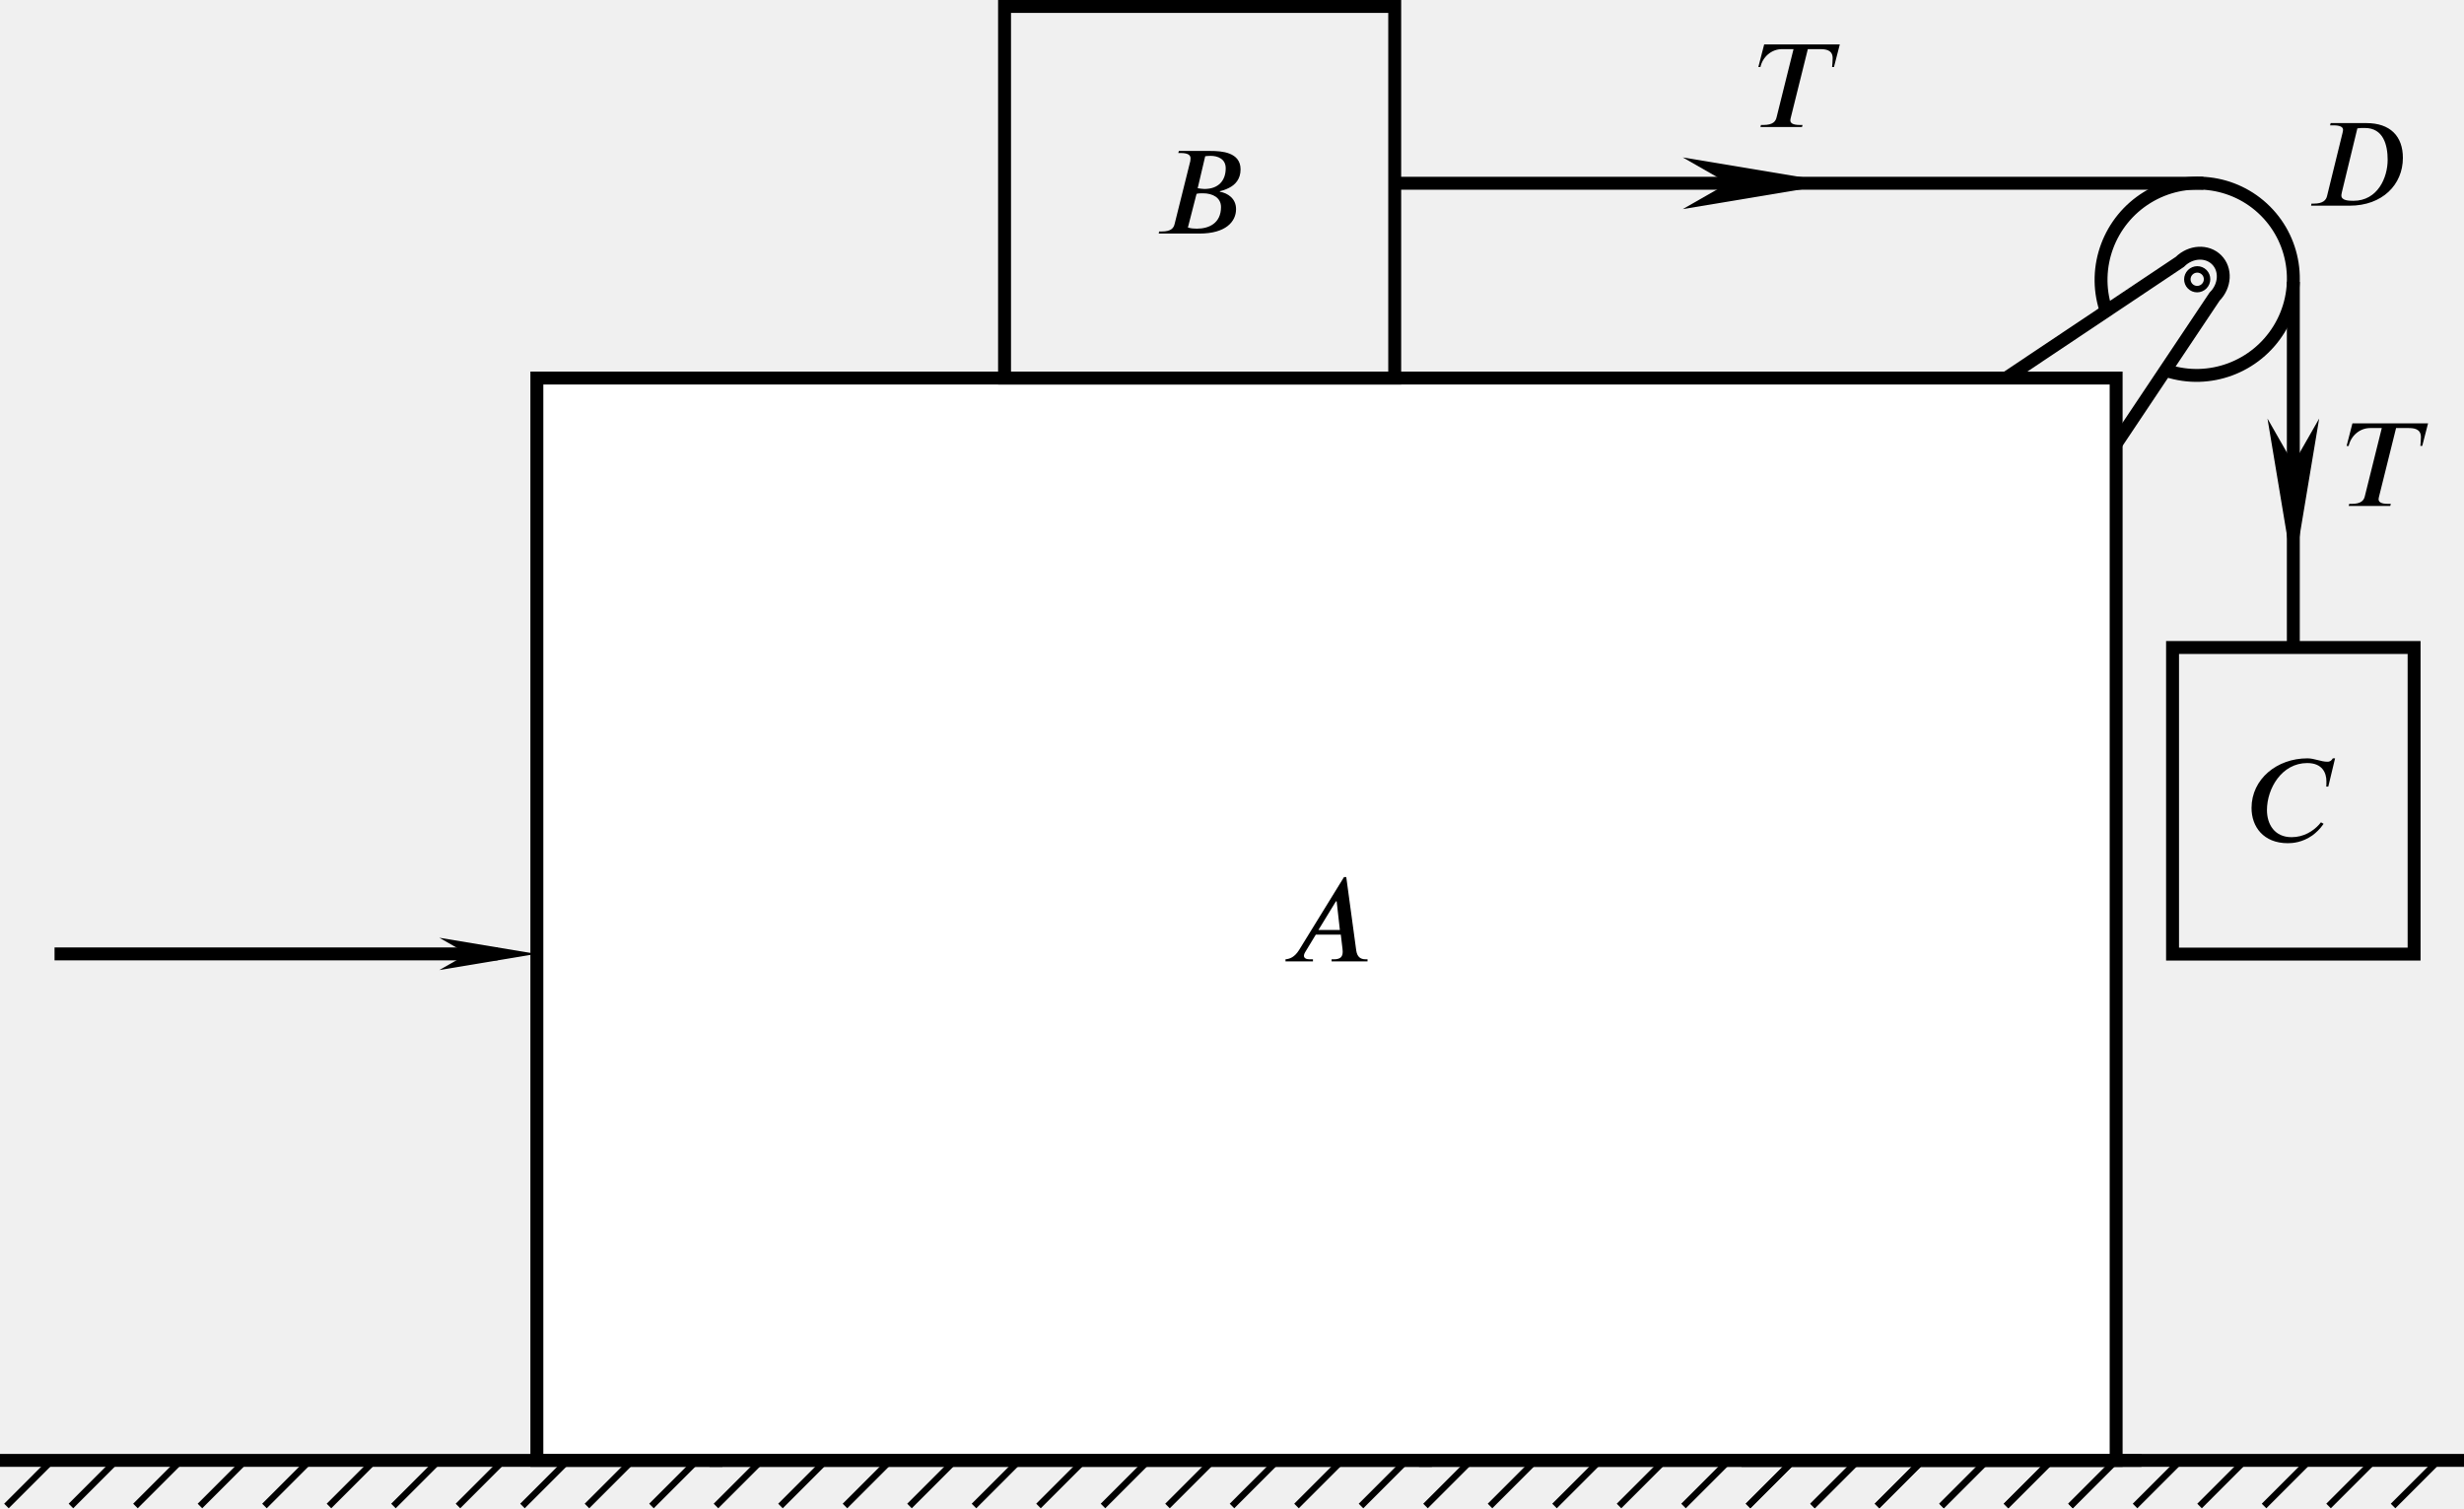
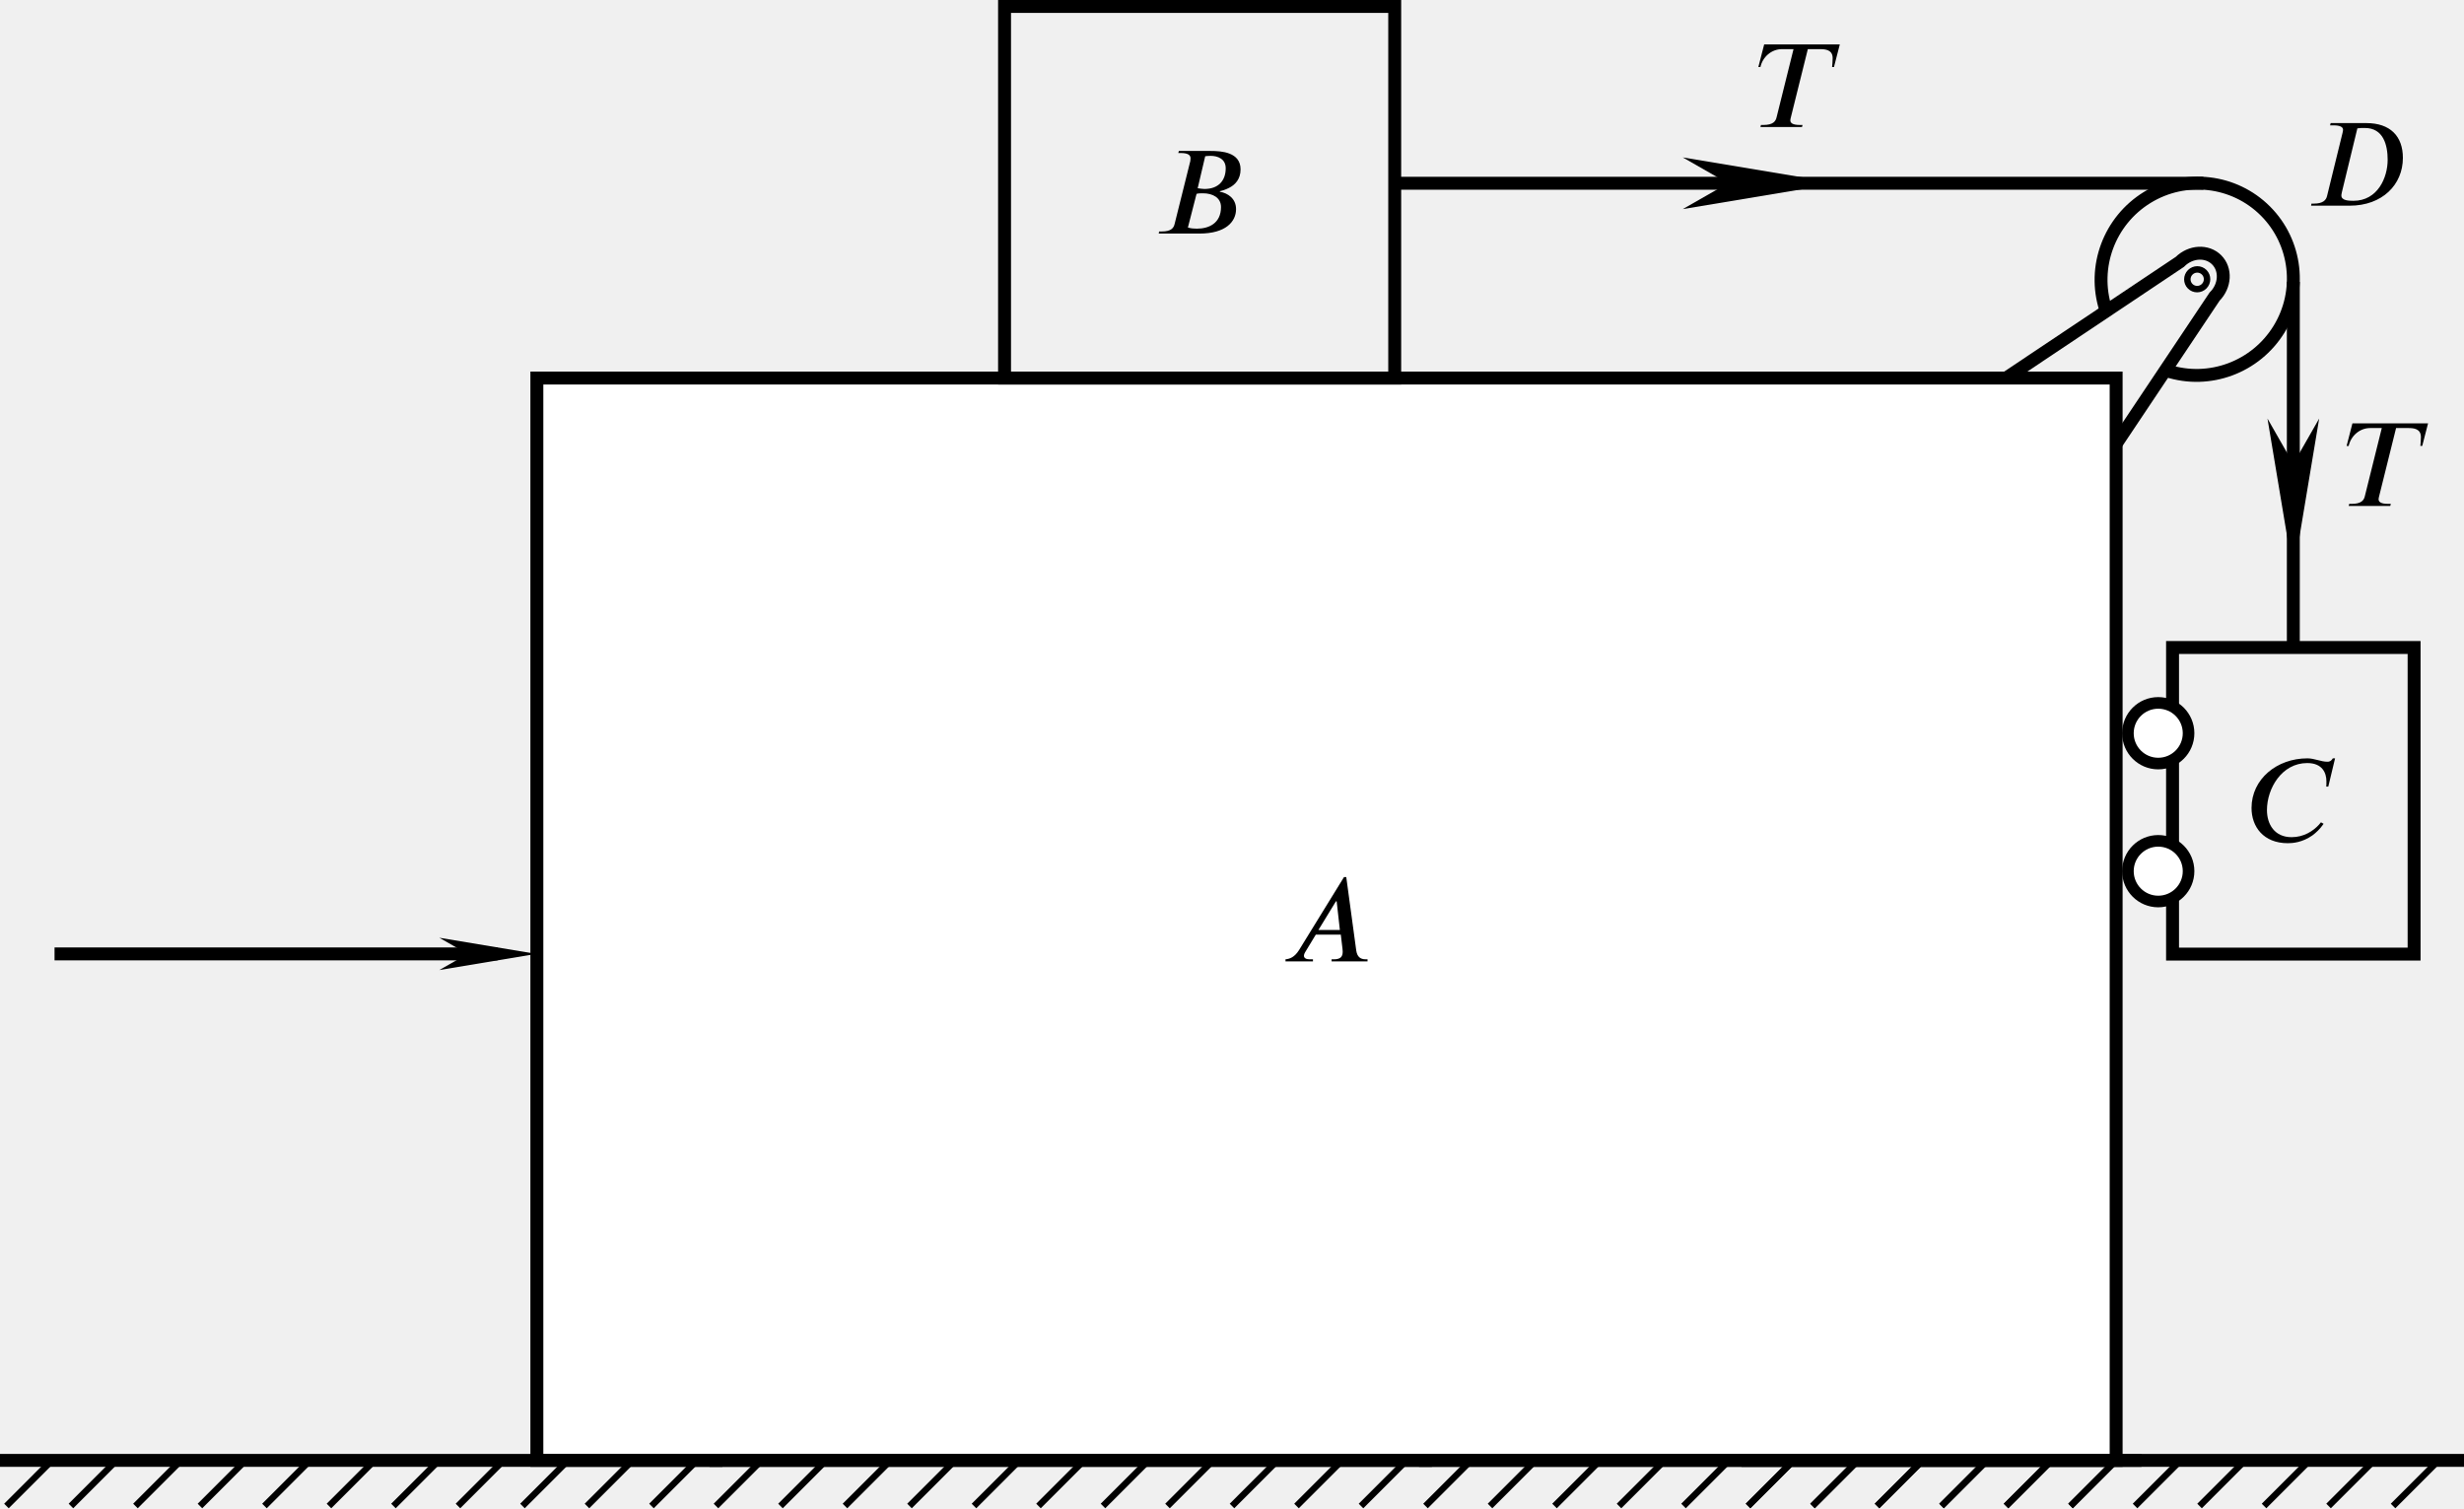
<svg xmlns="http://www.w3.org/2000/svg" width="50.535mm" height="30.933mm" viewBox="0 0 50.535 30.933" version="1.1" id="svg8447">
  <defs id="defs8441">
    <marker style="overflow:visible" id="marker1217" refX="0" refY="0" orient="auto">
      <path transform="matrix(-0.4,0,0,-0.4,-4,0)" style="fill:context-stroke;fill-rule:evenodd;stroke:context-stroke;stroke-width:1pt" d="M 0,0 5,-5 -12.5,0 5,5 Z" id="path1215" />
    </marker>
    <marker style="overflow:visible" id="Arrow1Mstart" refX="0" refY="0" orient="auto">
      <path transform="matrix(0.4,0,0,0.4,4,0)" style="fill:context-stroke;fill-rule:evenodd;stroke:context-stroke;stroke-width:1pt" d="M 0,0 5,-5 -12.5,0 5,5 Z" id="path945" />
    </marker>
    <marker style="overflow:visible" id="Arrow1Mend" refX="0" refY="0" orient="auto">
      <path transform="matrix(-0.4,0,0,-0.4,-4,0)" style="fill:context-stroke;fill-rule:evenodd;stroke:context-stroke;stroke-width:1pt" d="M 0,0 5,-5 -12.5,0 5,5 Z" id="path948" />
    </marker>
    <marker style="overflow:visible" id="Arrow1Sstart" refX="0" refY="0" orient="auto">
      <path transform="matrix(0.2,0,0,0.2,1.2,0)" style="fill:#000000;fill-opacity:1;fill-rule:evenodd;stroke:#000000;stroke-width:1pt;stroke-opacity:1" d="M 0,0 5,-5 -12.5,0 5,5 Z" id="path1335" />
    </marker>
    <marker style="overflow:visible" id="marker8087" refX="0" refY="0" orient="auto">
      <path transform="matrix(-0.2,0,0,-0.2,-1.2,0)" style="fill:#000000;fill-opacity:1;fill-rule:evenodd;stroke:#000000;stroke-width:1pt;stroke-opacity:1" d="M 0,0 5,-5 -12.5,0 5,5 Z" id="path8085" />
    </marker>
    <defs id="id-57645c56-8e4f-4332-bd14-5e4045dc402c">
      <g id="id-2ab156c6-4bd9-4b77-bb82-634e45f5f104">
        <symbol overflow="visible" id="id-40af6a72-dd8b-4a2a-97d2-ed95cb04eee9">
          <path style="stroke:none;stroke-width:0" d="m 1.938,-0.703 h -1.25 v -5.781 h 1.25 z M 2.625,0 V -7.188 H 0 V 0 Z m 0,0" id="id-f8cc0200-1edb-47a5-82c8-ef0ec296dddc" />
        </symbol>
        <symbol overflow="visible" id="id-e67a8ffc-c685-4522-81b7-20674664c98f">
          <path style="stroke:none;stroke-width:0" d="m 4.891,-2.609 h -1.781 l 1.453,-2.375 H 4.625 Z M 7.188,0 V -0.172 H 7.031 c -0.453,0 -0.703,-0.219 -0.781,-0.734 L 5.422,-7 h -0.188 L 1.5,-0.938 C 1.125,-0.344 0.734,-0.203 0.375,-0.172 V 0 H 2.656 V -0.172 H 2.359 C 2.078,-0.172 1.906,-0.281 1.906,-0.469 1.906,-0.547 1.938,-0.656 2,-0.75 L 2.891,-2.219 H 4.969 l 0.141,1.188 c 0,0.078 0.016,0.156 0.016,0.219 0,0.422 -0.172,0.641 -0.75,0.641 H 4.203 V 0 Z m 0,0" id="id-d9732516-0c5b-4f00-8689-cd5a167c8d7c" />
        </symbol>
        <symbol overflow="visible" id="id-26558b75-af93-4005-a396-80bc3f4cd3d6">
          <path style="stroke:none;stroke-width:0" d="m 3.547,-3.297 c 0.156,-0.047 0.375,-0.047 0.531,-0.047 0.828,0 1.5,0.375 1.5,1.141 0,1.359 -1.016,1.797 -2,1.797 -0.266,0 -0.484,-0.016 -0.75,-0.094 z m 0.719,-3.125 C 4.406,-6.438 4.562,-6.453 4.719,-6.453 c 0.562,0 1.25,0.234 1.25,1.031 0,1.016 -0.594,1.719 -1.766,1.719 -0.156,0 -0.344,-0.031 -0.562,-0.062 z m -2.188,-0.438 L 2.031,-6.688 h 0.188 c 0.625,0 0.828,0.172 0.828,0.438 0,0.062 -0.016,0.172 -0.016,0.219 L 1.734,-0.828 C 1.656,-0.469 1.453,-0.172 0.656,-0.172 H 0.438 L 0.406,0 H 3.797 C 5.969,0 6.828,-0.984 6.828,-2.031 6.828,-2.922 6.125,-3.359 5.5,-3.469 L 5.469,-3.516 C 5.688,-3.562 5.984,-3.656 6.25,-3.797 c 0.5,-0.25 0.953,-0.719 0.953,-1.531 0,-1.438 -1.594,-1.531 -2.484,-1.531 z m 0,0" id="id-b0f890fe-3214-49f8-adc6-5e0dfd653a27" />
        </symbol>
        <symbol overflow="visible" id="id-baab72ec-f77f-411d-8541-aa6f315a37c9">
          <path style="stroke:none;stroke-width:0" d="m 7.469,-6.922 h -0.188 c -0.156,0.266 -0.328,0.281 -0.453,0.281 -0.531,0 -1.078,-0.281 -1.656,-0.281 -2.531,0 -4.641,1.719 -4.641,4.125 0,1.547 0.984,2.922 3.016,2.922 0.406,0 1.203,-0.062 2.031,-0.641 0.297,-0.219 0.641,-0.531 0.938,-0.969 l -0.219,-0.125 C 6.25,-1.547 6.188,-1.484 6.125,-1.406 5.656,-0.891 4.875,-0.375 3.859,-0.375 2.438,-0.375 1.812,-1.453 1.812,-2.625 c 0,-1.797 1.234,-3.906 3.344,-3.906 1.266,0 1.594,0.828 1.594,1.516 0,0.266 0,0.359 -0.016,0.438 H 6.906 Z m 0,0" id="id-d76b7abc-5dc7-4085-9457-e6165321cfd5" />
        </symbol>
        <symbol overflow="visible" id="id-2f271cd6-cb07-4bbe-8cf1-3d11bc5dbb86">
          <path style="stroke:none;stroke-width:0" d="m 4.25,-6.422 c 0.172,-0.031 0.406,-0.031 0.625,-0.031 1.547,0 1.891,1.438 1.891,2.641 0,1.484 -0.828,3.406 -2.844,3.406 -0.375,0 -1,-0.016 -1,-0.438 0,-0.031 0,-0.094 0.047,-0.297 z m -2.219,-0.438 -0.047,0.188 H 2.25 c 0.609,0 0.812,0.156 0.812,0.375 0,0.078 -0.031,0.172 -0.047,0.266 L 1.734,-0.812 C 1.656,-0.469 1.406,-0.172 0.625,-0.172 H 0.438 L 0.406,0 H 3.609 C 6.328,0 8.031,-1.75 8.031,-3.969 8.031,-5.781 6.969,-6.859 5,-6.859 Z m 0,0" id="id-6b1b65d2-cce4-45cd-9679-20c76cef4f4d" />
        </symbol>
        <symbol overflow="visible" id="id-c4cbe549-4349-4292-b9ef-9a5868ace030">
          <path style="stroke:none;stroke-width:0" d="M 7.031,-6.859 H 0.75 l -0.484,1.875 H 0.438 C 0.625,-5.828 1.359,-6.469 2.219,-6.469 H 3.188 L 1.781,-0.812 c -0.078,0.344 -0.297,0.641 -1.109,0.641 h -0.188 L 0.438,0 H 3.891 L 3.938,-0.172 H 3.719 c -0.625,0 -0.797,-0.172 -0.797,-0.391 0,-0.094 0.031,-0.156 0.047,-0.25 L 4.375,-6.469 h 1.016 c 0.438,0 1.047,0.047 1.047,0.75 0,0.281 -0.031,0.562 -0.047,0.734 h 0.156 z m 0,0" id="id-e3e226bc-bf24-48c3-a0e1-9e8a591d8cae" />
        </symbol>
      </g>
    </defs>
    <marker markerWidth="12" markerHeight="4" refX="3" refY="2" orient="auto" id="marker2640">
      <path style="fill:#000000;stroke-width:0px" d="M 12,0 0,2 12,4 8.5,2 12,0" id="path2439" />
    </marker>
    <marker markerWidth="12" markerHeight="4" refX="9" refY="2" orient="auto" id="marker2649">
      <path style="fill:#000000;stroke-width:0px" d="M 0,0 12,2 0,4 3.5,2 0,0" id="path2434" />
    </marker>
    <marker markerWidth="7.5" markerHeight="2.5" refX="3" refY="1.25" orient="auto" id="marker2622">
      <path style="fill:#000000;stroke-width:0px" d="M 7.5,0 0,1.25 7.5,2.5 5.312,1.25 7.5,0" id="path2424" />
    </marker>
    <marker markerWidth="7.5" markerHeight="2.5" refX="4.5" refY="1.25" orient="auto" id="marker2631">
      <path style="fill:#000000;stroke-width:0px" d="M 0,0 7.5,1.25 0,2.5 2.188,1.25 0,0" id="path2429" />
    </marker>
  </defs>
  <g id="layer1" transform="translate(26.77961,-94.14669)">
    <g id="g7879" transform="matrix(0.1425311,0.1425311,-0.1434853,0.1434853,-8.539821,-4.431468)" style="stroke-width:1.308">
      <path id="path7294" style="fill:none;stroke:#000000;stroke-linecap:square" d="m 455.564,278.681 a 9.751,9.75 0 0 1 -5.043,-10.965 9.751,9.75 0 0 1 9.482,-7.467 9.751,9.75 0 0 1 9.479,7.472 9.751,9.75 0 0 1 -5.048,10.962" />
      <path id="path7874" style="fill:none;stroke:#000000;stroke-width:0.654;stroke-linecap:square" d="m 461.001,270 a 1,1 0 0 1 -1,1 1,1 0 0 1 -1,-1 1,1 0 0 1 1,-1 1,1 0 0 1 1,1 z" />
      <path id="path7868" style="fill:none;stroke:#000000;stroke-width:1.308;stroke-linecap:square;stroke-miterlimit:4;stroke-dasharray:none;stroke-opacity:1" d="m 460.001,267.222 a 2.5,2.778 0 0 0 -2.5,2.778 l -5,25 h 15 l -5,-25 a 2.5,2.778 0 0 0 -2.5,-2.778 z" />
    </g>
    <path id="rect7288" style="fill:#ffffff;stroke:#000000;stroke-width:0.265;stroke-linecap:square" d="m -15.769,101.9 h 32.39 v 22.197 h -32.39 z" />
    <path id="rect7290" style="fill:none;stroke:#000000;stroke-width:0.265;stroke-linecap:square" d="m -6.177,94.279 h 8.002 v 7.621 h -8.002 z" />
    <path id="rect7292" style="fill:none;stroke:#000000;stroke-width:0.265;stroke-linecap:square" d="m 17.778,107.426 h 4.954 v 6.288 h -4.954 z" />
    <path style="fill:none;stroke:#000000;stroke-width:0.265px;stroke-linecap:butt;stroke-linejoin:miter;stroke-opacity:1;marker-end:url(#marker2631)" d="m -25.661,113.71 h 9.084" id="path7905" />
    <path style="fill:none;stroke:#000000;stroke-width:0.265px;stroke-linecap:butt;stroke-linejoin:miter;stroke-opacity:1;marker-mid:url(#marker2649)" d="m 20.255,99.926 -1.5e-5,5.19 -1.6e-5,2.31" id="path7935" />
    <path style="fill:none;stroke:#000000;stroke-width:0.265px;stroke-linecap:butt;stroke-linejoin:miter;stroke-opacity:1;marker-mid:url(#marker2640)" d="M 18.411,97.905 H 10.118 1.826" id="path7937" />
    <g id="g8300" transform="matrix(0.2645833,0,0,0.2645833,-81.38956,21.06319)">
      <g id="g8290" transform="translate(16.72301,-137.0246)">
        <path style="fill:none;stroke:#000000;stroke-width:0.5;stroke-linecap:butt;stroke-linejoin:miter;stroke-miterlimit:4;stroke-dasharray:none;stroke-opacity:1" d="m 203.712,526.445 -3.536,3.536" id="path8266" />
        <path style="fill:none;stroke:#000000;stroke-width:0.5;stroke-linecap:butt;stroke-linejoin:miter;stroke-miterlimit:4;stroke-dasharray:none;stroke-opacity:1" d="m 208.712,526.445 -3.536,3.536" id="path8268" />
        <path style="fill:none;stroke:#000000;stroke-width:0.5;stroke-linecap:butt;stroke-linejoin:miter;stroke-miterlimit:4;stroke-dasharray:none;stroke-opacity:1" d="m 193.712,526.445 -3.536,3.536" id="path8270" />
        <path style="fill:none;stroke:#000000;stroke-width:0.5;stroke-linecap:butt;stroke-linejoin:miter;stroke-miterlimit:4;stroke-dasharray:none;stroke-opacity:1" d="m 198.712,526.445 -3.536,3.536" id="path8272" />
        <path style="fill:none;stroke:#000000;stroke-width:0.5;stroke-linecap:butt;stroke-linejoin:miter;stroke-miterlimit:4;stroke-dasharray:none;stroke-opacity:1" d="m 213.712,526.445 -3.536,3.536" id="path8274" />
        <path style="fill:none;stroke:#000000;stroke-width:0.5;stroke-linecap:butt;stroke-linejoin:miter;stroke-miterlimit:4;stroke-dasharray:none;stroke-opacity:1" d="m 218.712,526.445 -3.536,3.536" id="path8276" />
        <path style="fill:none;stroke:#000000;stroke-width:0.5;stroke-linecap:butt;stroke-linejoin:miter;stroke-miterlimit:4;stroke-dasharray:none;stroke-opacity:1" d="m 223.712,526.445 -3.536,3.536" id="path8278" />
        <path style="fill:none;stroke:#000000;stroke-width:0.5;stroke-linecap:butt;stroke-linejoin:miter;stroke-miterlimit:4;stroke-dasharray:none;stroke-opacity:1" d="m 233.712,526.445 -3.536,3.536" id="path8280" />
        <path style="fill:none;stroke:#000000;stroke-width:0.5;stroke-linecap:butt;stroke-linejoin:miter;stroke-miterlimit:4;stroke-dasharray:none;stroke-opacity:1" d="m 238.712,526.445 -3.536,3.536" id="path8282" />
        <path style="fill:none;stroke:#000000;stroke-width:0.5;stroke-linecap:butt;stroke-linejoin:miter;stroke-miterlimit:4;stroke-dasharray:none;stroke-opacity:1" d="m 228.712,526.445 -3.536,3.536" id="path8284" />
        <path style="fill:none;stroke:#000000;stroke-width:0.5;stroke-linecap:butt;stroke-linejoin:miter;stroke-miterlimit:4;stroke-dasharray:none;stroke-opacity:1" d="m 243.712,526.445 -3.536,3.536" id="path8286" />
        <path style="fill:none;stroke:#000000;stroke-width:1px;stroke-linecap:square;stroke-linejoin:miter;stroke-opacity:1" d="m 190.177,526.445 h 55" id="path8288" />
      </g>
      <g id="g8290-2" transform="translate(71.72301,-137.0246)">
        <path style="fill:none;stroke:#000000;stroke-width:0.5;stroke-linecap:butt;stroke-linejoin:miter;stroke-miterlimit:4;stroke-dasharray:none;stroke-opacity:1" d="m 203.712,526.445 -3.536,3.536" id="path8266-5" />
        <path style="fill:none;stroke:#000000;stroke-width:0.5;stroke-linecap:butt;stroke-linejoin:miter;stroke-miterlimit:4;stroke-dasharray:none;stroke-opacity:1" d="m 208.712,526.445 -3.536,3.536" id="path8268-2" />
        <path style="fill:none;stroke:#000000;stroke-width:0.5;stroke-linecap:butt;stroke-linejoin:miter;stroke-miterlimit:4;stroke-dasharray:none;stroke-opacity:1" d="m 193.712,526.445 -3.536,3.536" id="path8270-2" />
        <path style="fill:none;stroke:#000000;stroke-width:0.5;stroke-linecap:butt;stroke-linejoin:miter;stroke-miterlimit:4;stroke-dasharray:none;stroke-opacity:1" d="m 198.712,526.445 -3.536,3.536" id="path8272-0" />
        <path style="fill:none;stroke:#000000;stroke-width:0.5;stroke-linecap:butt;stroke-linejoin:miter;stroke-miterlimit:4;stroke-dasharray:none;stroke-opacity:1" d="m 213.712,526.445 -3.536,3.536" id="path8274-6" />
        <path style="fill:none;stroke:#000000;stroke-width:0.5;stroke-linecap:butt;stroke-linejoin:miter;stroke-miterlimit:4;stroke-dasharray:none;stroke-opacity:1" d="m 218.712,526.445 -3.536,3.536" id="path8276-4" />
        <path style="fill:none;stroke:#000000;stroke-width:0.5;stroke-linecap:butt;stroke-linejoin:miter;stroke-miterlimit:4;stroke-dasharray:none;stroke-opacity:1" d="m 223.712,526.445 -3.536,3.536" id="path8278-4" />
        <path style="fill:none;stroke:#000000;stroke-width:0.5;stroke-linecap:butt;stroke-linejoin:miter;stroke-miterlimit:4;stroke-dasharray:none;stroke-opacity:1" d="m 233.712,526.445 -3.536,3.536" id="path8280-7" />
        <path style="fill:none;stroke:#000000;stroke-width:0.5;stroke-linecap:butt;stroke-linejoin:miter;stroke-miterlimit:4;stroke-dasharray:none;stroke-opacity:1" d="m 238.712,526.445 -3.536,3.536" id="path8282-0" />
        <path style="fill:none;stroke:#000000;stroke-width:0.5;stroke-linecap:butt;stroke-linejoin:miter;stroke-miterlimit:4;stroke-dasharray:none;stroke-opacity:1" d="m 228.712,526.445 -3.536,3.536" id="path8284-9" />
        <path style="fill:none;stroke:#000000;stroke-width:0.5;stroke-linecap:butt;stroke-linejoin:miter;stroke-miterlimit:4;stroke-dasharray:none;stroke-opacity:1" d="m 243.712,526.445 -3.536,3.536" id="path8286-2" />
        <path style="fill:none;stroke:#000000;stroke-width:1px;stroke-linecap:square;stroke-linejoin:miter;stroke-opacity:1" d="m 190.177,526.445 h 55" id="path8288-5" />
      </g>
      <g id="g8290-7" transform="translate(126.723,-137.0246)">
        <path style="fill:none;stroke:#000000;stroke-width:0.5;stroke-linecap:butt;stroke-linejoin:miter;stroke-miterlimit:4;stroke-dasharray:none;stroke-opacity:1" d="m 203.712,526.445 -3.536,3.536" id="path8266-0" />
        <path style="fill:none;stroke:#000000;stroke-width:0.5;stroke-linecap:butt;stroke-linejoin:miter;stroke-miterlimit:4;stroke-dasharray:none;stroke-opacity:1" d="m 208.712,526.445 -3.536,3.536" id="path8268-9" />
        <path style="fill:none;stroke:#000000;stroke-width:0.5;stroke-linecap:butt;stroke-linejoin:miter;stroke-miterlimit:4;stroke-dasharray:none;stroke-opacity:1" d="m 193.712,526.445 -3.536,3.536" id="path8270-4" />
        <path style="fill:none;stroke:#000000;stroke-width:0.5;stroke-linecap:butt;stroke-linejoin:miter;stroke-miterlimit:4;stroke-dasharray:none;stroke-opacity:1" d="m 198.712,526.445 -3.536,3.536" id="path8272-8" />
        <path style="fill:none;stroke:#000000;stroke-width:0.5;stroke-linecap:butt;stroke-linejoin:miter;stroke-miterlimit:4;stroke-dasharray:none;stroke-opacity:1" d="m 213.712,526.445 -3.536,3.536" id="path8274-0" />
        <path style="fill:none;stroke:#000000;stroke-width:0.5;stroke-linecap:butt;stroke-linejoin:miter;stroke-miterlimit:4;stroke-dasharray:none;stroke-opacity:1" d="m 218.712,526.445 -3.536,3.536" id="path8276-3" />
        <path style="fill:none;stroke:#000000;stroke-width:0.5;stroke-linecap:butt;stroke-linejoin:miter;stroke-miterlimit:4;stroke-dasharray:none;stroke-opacity:1" d="m 223.712,526.445 -3.536,3.536" id="path8278-9" />
        <path style="fill:none;stroke:#000000;stroke-width:0.5;stroke-linecap:butt;stroke-linejoin:miter;stroke-miterlimit:4;stroke-dasharray:none;stroke-opacity:1" d="m 233.712,526.445 -3.536,3.536" id="path8280-2" />
        <path style="fill:none;stroke:#000000;stroke-width:0.5;stroke-linecap:butt;stroke-linejoin:miter;stroke-miterlimit:4;stroke-dasharray:none;stroke-opacity:1" d="m 238.712,526.445 -3.536,3.536" id="path8282-2" />
        <path style="fill:none;stroke:#000000;stroke-width:0.5;stroke-linecap:butt;stroke-linejoin:miter;stroke-miterlimit:4;stroke-dasharray:none;stroke-opacity:1" d="m 228.712,526.445 -3.536,3.536" id="path8284-0" />
        <path style="fill:none;stroke:#000000;stroke-width:0.5;stroke-linecap:butt;stroke-linejoin:miter;stroke-miterlimit:4;stroke-dasharray:none;stroke-opacity:1" d="m 243.712,526.445 -3.536,3.536" id="path8286-22" />
        <path style="fill:none;stroke:#000000;stroke-width:1px;stroke-linecap:square;stroke-linejoin:miter;stroke-opacity:1" d="m 190.177,526.445 h 55" id="path8288-7" />
      </g>
      <g id="g8290-73" transform="translate(151.723,-137.0246)">
        <path style="fill:none;stroke:#000000;stroke-width:0.5;stroke-linecap:butt;stroke-linejoin:miter;stroke-miterlimit:4;stroke-dasharray:none;stroke-opacity:1" d="m 203.712,526.445 -3.536,3.536" id="path8266-54" />
        <path style="fill:none;stroke:#000000;stroke-width:0.5;stroke-linecap:butt;stroke-linejoin:miter;stroke-miterlimit:4;stroke-dasharray:none;stroke-opacity:1" d="m 208.712,526.445 -3.536,3.536" id="path8268-7" />
        <path style="fill:none;stroke:#000000;stroke-width:0.5;stroke-linecap:butt;stroke-linejoin:miter;stroke-miterlimit:4;stroke-dasharray:none;stroke-opacity:1" d="m 193.712,526.445 -3.536,3.536" id="path8270-1" />
        <path style="fill:none;stroke:#000000;stroke-width:0.5;stroke-linecap:butt;stroke-linejoin:miter;stroke-miterlimit:4;stroke-dasharray:none;stroke-opacity:1" d="m 198.712,526.445 -3.536,3.536" id="path8272-83" />
        <path style="fill:none;stroke:#000000;stroke-width:0.5;stroke-linecap:butt;stroke-linejoin:miter;stroke-miterlimit:4;stroke-dasharray:none;stroke-opacity:1" d="m 213.712,526.445 -3.536,3.536" id="path8274-3" />
        <path style="fill:none;stroke:#000000;stroke-width:0.5;stroke-linecap:butt;stroke-linejoin:miter;stroke-miterlimit:4;stroke-dasharray:none;stroke-opacity:1" d="m 218.712,526.445 -3.536,3.536" id="path8276-8" />
        <path style="fill:none;stroke:#000000;stroke-width:0.5;stroke-linecap:butt;stroke-linejoin:miter;stroke-miterlimit:4;stroke-dasharray:none;stroke-opacity:1" d="m 223.712,526.445 -3.536,3.536" id="path8278-95" />
        <path style="fill:none;stroke:#000000;stroke-width:0.5;stroke-linecap:butt;stroke-linejoin:miter;stroke-miterlimit:4;stroke-dasharray:none;stroke-opacity:1" d="m 233.712,526.445 -3.536,3.536" id="path8280-3" />
        <path style="fill:none;stroke:#000000;stroke-width:0.5;stroke-linecap:butt;stroke-linejoin:miter;stroke-miterlimit:4;stroke-dasharray:none;stroke-opacity:1" d="m 238.712,526.445 -3.536,3.536" id="path8282-25" />
        <path style="fill:none;stroke:#000000;stroke-width:0.5;stroke-linecap:butt;stroke-linejoin:miter;stroke-miterlimit:4;stroke-dasharray:none;stroke-opacity:1" d="m 228.712,526.445 -3.536,3.536" id="path8284-4" />
        <path style="fill:none;stroke:#000000;stroke-width:0.5;stroke-linecap:butt;stroke-linejoin:miter;stroke-miterlimit:4;stroke-dasharray:none;stroke-opacity:1" d="m 243.712,526.445 -3.536,3.536" id="path8286-4" />
        <path style="fill:none;stroke:#000000;stroke-width:1px;stroke-linecap:square;stroke-linejoin:miter;stroke-opacity:1" d="m 190.177,526.445 h 55" id="path8288-75" />
      </g>
    </g>
    <g transform="matrix(0.246945,0,0,0.246945,-0.5075523,113.8631)" id="g7089" style="fill:#000000;fill-opacity:1">
      <path style="stroke:none;stroke-width:0" d="m 4.891,-2.609 h -1.781 l 1.453,-2.375 H 4.625 Z M 7.188,0 V -0.172 H 7.031 c -0.453,0 -0.703,-0.219 -0.781,-0.734 L 5.422,-7 h -0.188 L 1.5,-0.938 C 1.125,-0.344 0.734,-0.203 0.375,-0.172 V 0 H 2.656 V -0.172 H 2.359 C 2.078,-0.172 1.906,-0.281 1.906,-0.469 1.906,-0.547 1.938,-0.656 2,-0.75 L 2.891,-2.219 H 4.969 l 0.141,1.188 c 0,0.078 0.016,0.156 0.016,0.219 0,0.422 -0.172,0.641 -0.75,0.641 H 4.203 V 0 Z m 0,0" id="id-b6981e20-b4a8-4447-9256-3a00eea15e9a" />
    </g>
    <g transform="matrix(0.246945,0,0,0.246945,-3.115145,98.93657)" id="g7092" style="fill:#000000;fill-opacity:1">
      <path style="stroke:none;stroke-width:0" d="m 3.547,-3.297 c 0.156,-0.047 0.375,-0.047 0.531,-0.047 0.828,0 1.5,0.375 1.5,1.141 0,1.359 -1.016,1.797 -2,1.797 -0.266,0 -0.484,-0.016 -0.75,-0.094 z m 0.719,-3.125 C 4.406,-6.438 4.562,-6.453 4.719,-6.453 c 0.562,0 1.25,0.234 1.25,1.031 0,1.016 -0.594,1.719 -1.766,1.719 -0.156,0 -0.344,-0.031 -0.562,-0.062 z m -2.188,-0.438 L 2.031,-6.688 h 0.188 c 0.625,0 0.828,0.172 0.828,0.438 0,0.062 -0.016,0.172 -0.016,0.219 L 1.734,-0.828 C 1.656,-0.469 1.453,-0.172 0.656,-0.172 H 0.438 L 0.406,0 H 3.797 C 5.969,0 6.828,-0.984 6.828,-2.031 6.828,-2.922 6.125,-3.359 5.5,-3.469 L 5.469,-3.516 C 5.688,-3.562 5.984,-3.656 6.25,-3.797 c 0.5,-0.25 0.953,-0.719 0.953,-1.531 0,-1.438 -1.594,-1.531 -2.484,-1.531 z m 0,0" id="id-c76dc419-713d-4e56-a1b4-ad411781b04e" />
    </g>
    <g style="fill:#000000;fill-opacity:1" id="id-31a0e65c-42b7-47a7-bb74-c8b1a3aa06c6" transform="matrix(0.246945,0,0,0.246945,-22.72011,78.12918)">
      <g transform="translate(170.025,134.765)" id="g7096">
        <path style="stroke:none;stroke-width:0" d="m 7.469,-6.922 h -0.188 c -0.156,0.266 -0.328,0.281 -0.453,0.281 -0.531,0 -1.078,-0.281 -1.656,-0.281 -2.531,0 -4.641,1.719 -4.641,4.125 0,1.547 0.984,2.922 3.016,2.922 0.406,0 1.203,-0.062 2.031,-0.641 0.297,-0.219 0.641,-0.531 0.938,-0.969 l -0.219,-0.125 C 6.25,-1.547 6.188,-1.484 6.125,-1.406 5.656,-0.891 4.875,-0.375 3.859,-0.375 2.438,-0.375 1.812,-1.453 1.812,-2.625 c 0,-1.797 1.234,-3.906 3.344,-3.906 1.266,0 1.594,0.828 1.594,1.516 0,0.266 0,0.359 -0.016,0.438 H 6.906 Z m 0,0" id="id-60c3fa59-6996-4abf-9071-e697276088cd" />
      </g>
    </g>
    <g style="fill:#000000;fill-opacity:1" id="id-f86bf25e-fb40-4e94-baaa-1342493eaf36" transform="matrix(0.246945,0,0,0.246945,-23.41514,65.08544)">
      <g transform="translate(177.91,134.765)" id="g7100">
        <path style="stroke:none;stroke-width:0" d="m 4.25,-6.422 c 0.172,-0.031 0.406,-0.031 0.625,-0.031 1.547,0 1.891,1.438 1.891,2.641 0,1.484 -0.828,3.406 -2.844,3.406 -0.375,0 -1,-0.016 -1,-0.438 0,-0.031 0,-0.094 0.047,-0.297 z m -2.219,-0.438 -0.047,0.188 H 2.25 c 0.609,0 0.812,0.156 0.812,0.375 0,0.078 -0.031,0.172 -0.047,0.266 L 1.734,-0.812 C 1.656,-0.469 1.406,-0.172 0.625,-0.172 H 0.438 L 0.406,0 H 3.609 C 6.328,0 8.031,-1.75 8.031,-3.969 8.031,-5.781 6.969,-6.859 5,-6.859 Z m 0,0" id="id-9e78ff71-9c6c-4a1c-a26e-edeecbcf269d" />
      </g>
    </g>
    <g style="fill:#000000;fill-opacity:1" id="id-91896ae9-bfe0-43f3-9f65-6c5cf0585d08" transform="matrix(0.246945,0,0,0.246945,-36.80425,63.47255)">
      <g transform="translate(186.363,134.765)" id="g7104">
        <path style="stroke:none;stroke-width:0" d="M 7.031,-6.859 H 0.75 l -0.484,1.875 H 0.438 C 0.625,-5.828 1.359,-6.469 2.219,-6.469 H 3.188 L 1.781,-0.812 c -0.078,0.344 -0.297,0.641 -1.109,0.641 h -0.188 L 0.438,0 H 3.891 L 3.938,-0.172 H 3.719 c -0.625,0 -0.797,-0.172 -0.797,-0.391 0,-0.094 0.031,-0.156 0.047,-0.25 L 4.375,-6.469 h 1.016 c 0.438,0 1.047,0.047 1.047,0.75 0,0.281 -0.031,0.562 -0.047,0.734 h 0.156 z m 0,0" id="id-5cff37a0-61b1-4a19-a056-36bd701cd29c" />
      </g>
    </g>
    <g style="fill:#000000;fill-opacity:1" id="id-91896ae9-bfe0-43f3-9f65-6c5cf0585d08-1" transform="matrix(0.246945,0,0,0.246945,-24.73941,71.24339)">
      <g transform="translate(186.363,134.765)" id="g7104-6">
        <path style="stroke:none;stroke-width:0" d="M 7.031,-6.859 H 0.75 l -0.484,1.875 H 0.438 C 0.625,-5.828 1.359,-6.469 2.219,-6.469 H 3.188 L 1.781,-0.812 c -0.078,0.344 -0.297,0.641 -1.109,0.641 h -0.188 L 0.438,0 H 3.891 L 3.938,-0.172 H 3.719 c -0.625,0 -0.797,-0.172 -0.797,-0.391 0,-0.094 0.031,-0.156 0.047,-0.25 L 4.375,-6.469 h 1.016 c 0.438,0 1.047,0.047 1.047,0.75 0,0.281 -0.031,0.562 -0.047,0.734 h 0.156 z m 0,0" id="id-5cff37a0-61b1-4a19-a056-36bd701cd29c-2" />
      </g>
    </g>
  </g>
+   <g id="g1" transform="translate(4.2928338e-5,0.09957298)">
+     <circle style="fill:#ffffff;stroke:#000000;stroke-width:0.238;stroke-linecap:round;stroke-dasharray:none" id="path1" cx="44.264" cy="14.938" r="0.622" />
+     <circle style="fill:#ffffff;stroke:#000000;stroke-width:0.238;stroke-linecap:round;stroke-dasharray:none" id="path1-4" cx="44.264" cy="17.767" r="0.622" />
+   </g>
</svg>
